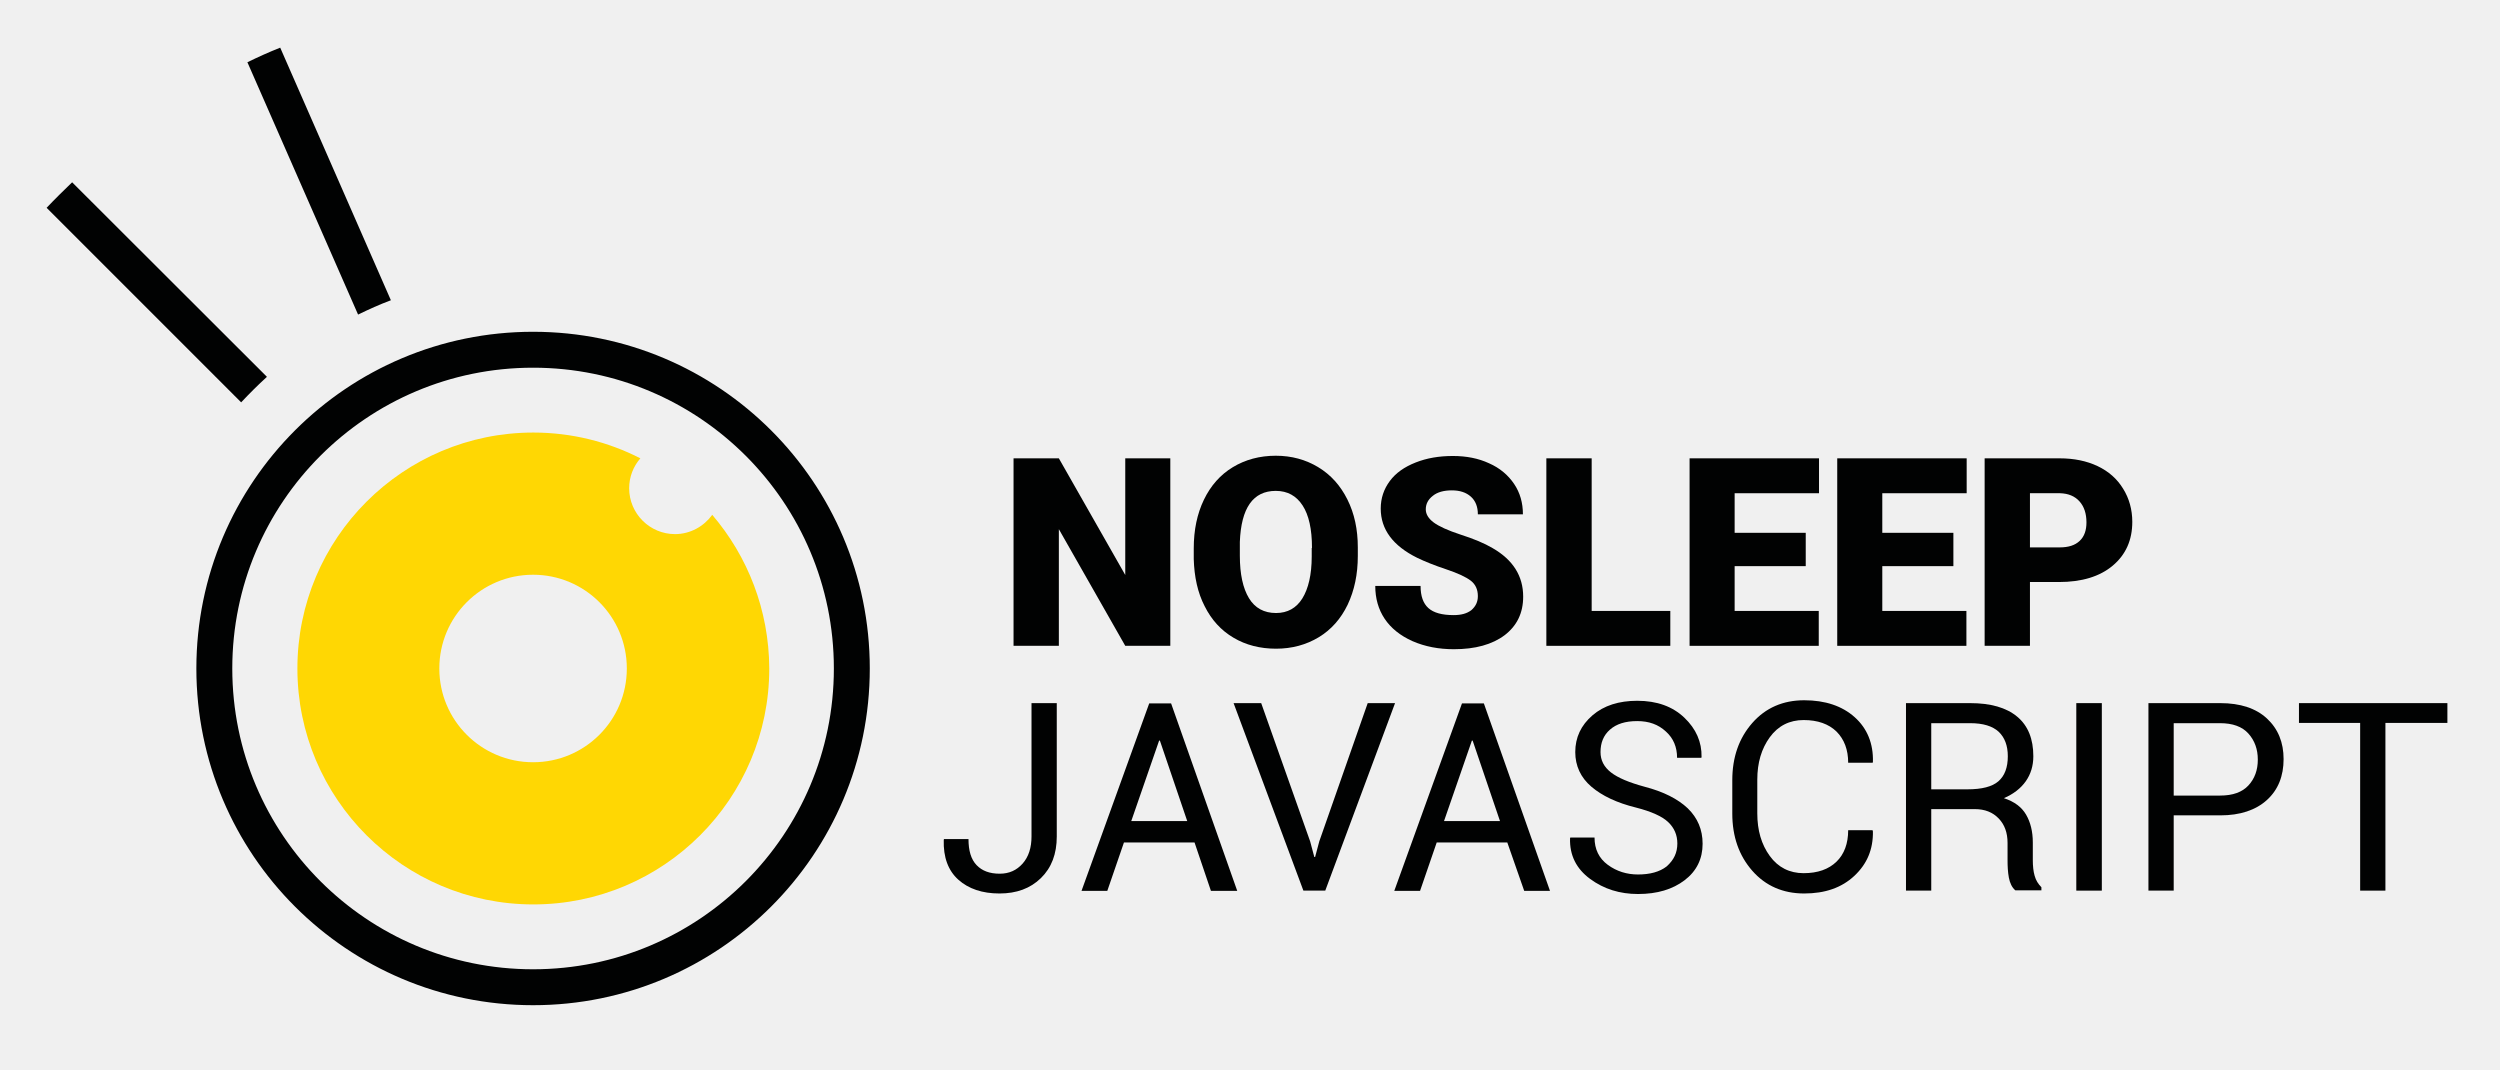
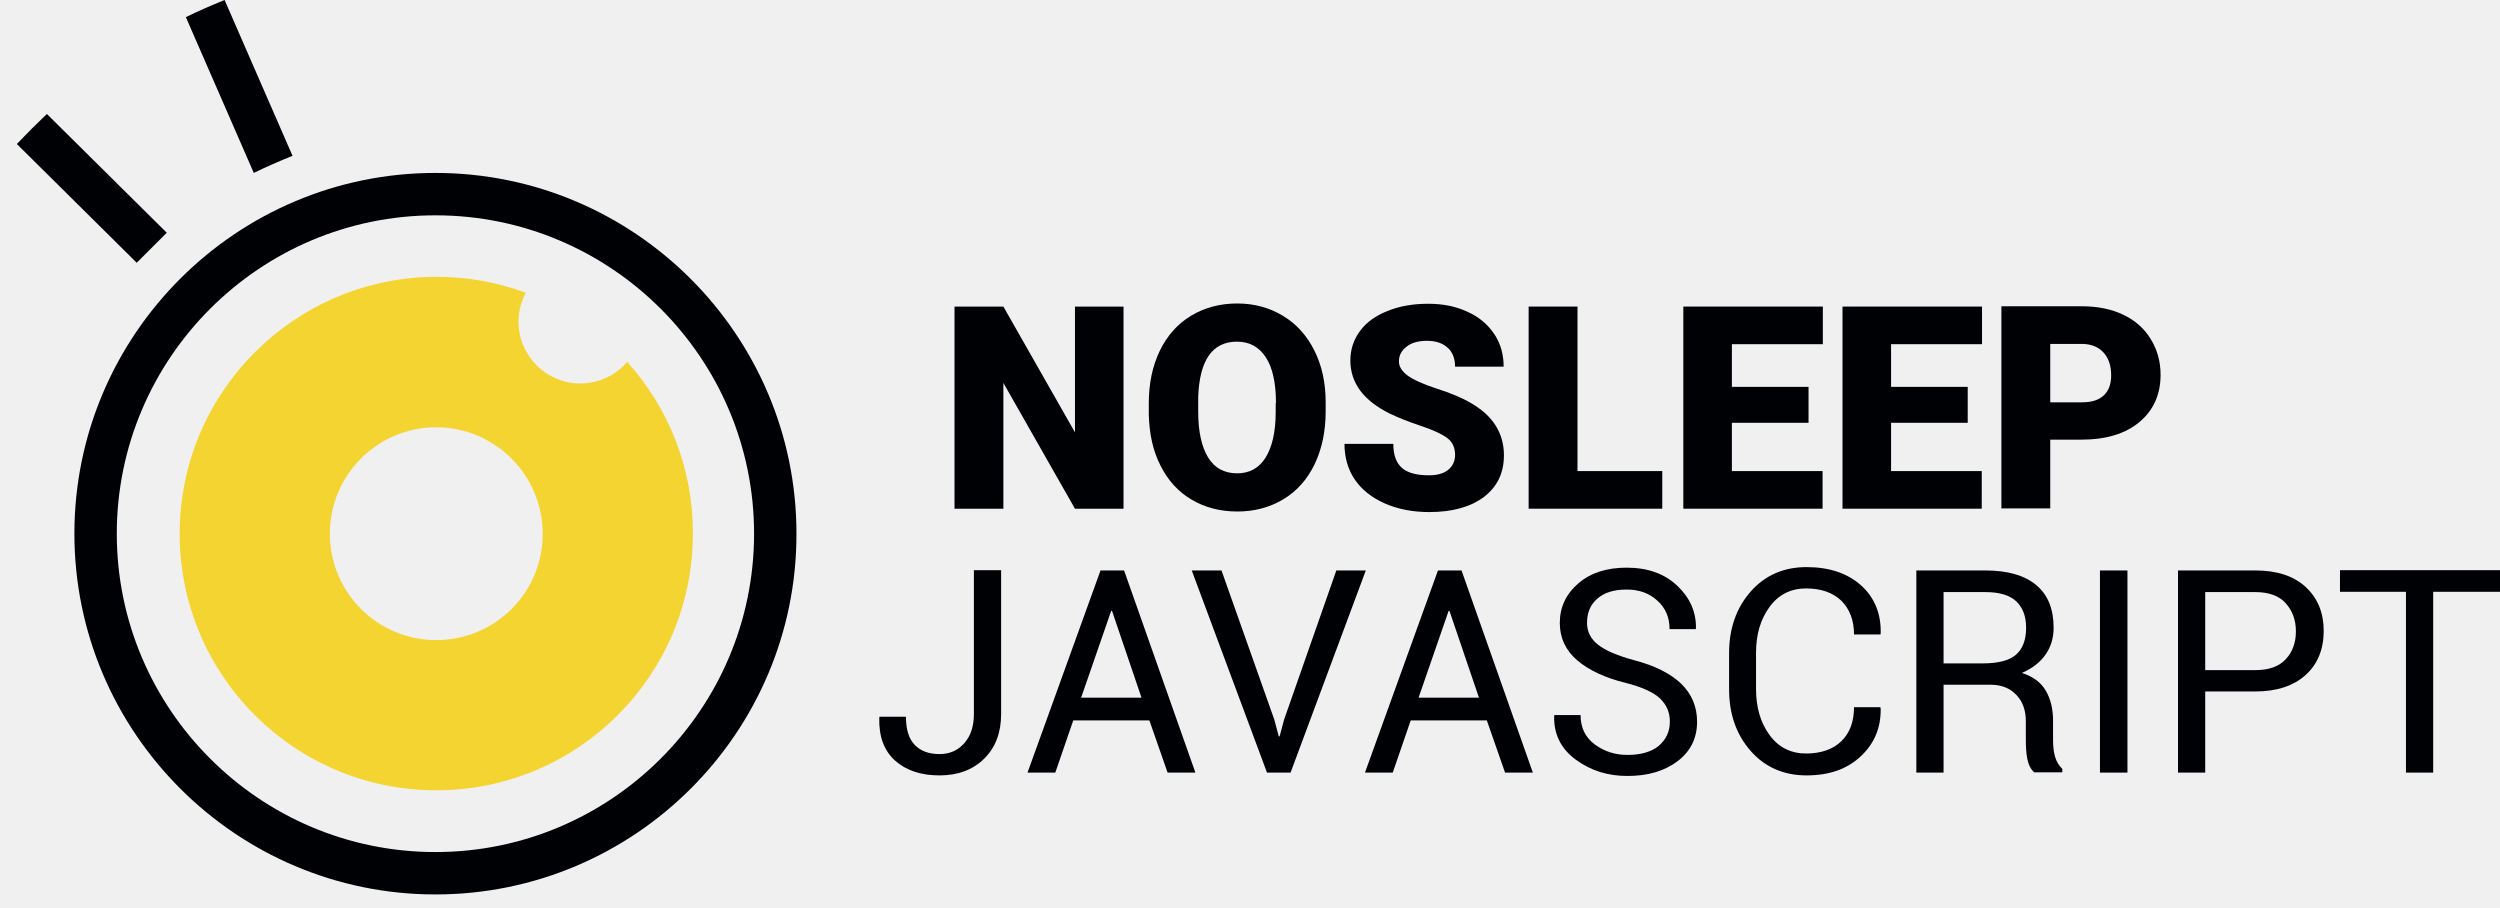
- <svg xmlns="http://www.w3.org/2000/svg" version="1.1" id="Layer_1" x="0px" y="0px" viewBox="0 0 960 410.8" enable-background="new 0 0 960 410.8" xml:space="preserve">
+ <svg xmlns="http://www.w3.org/2000/svg" version="1.1" id="Layer_1" x="0px" y="0px" viewBox="0 0 890.5 323.1" style="enable-background:new 0 0 890.5 323.1;" xml:space="preserve">
+   <style type="text/css">
+ 	.st0{fill:#000105;}
+ 	.st1{fill:none;stroke:#000105;stroke-width:11.036;stroke-miterlimit:10;}
+ 	.st2{fill:#E9CB3A;}
+ 	.st3{fill:none;}
+ 	.st4{fill:#F4D431;}
+ 	.st5{fill:#FFFFFF;}
+ 	.st6{fill:none;stroke:#000105;stroke-width:13.794;stroke-miterlimit:10;}
+ 	.st7{fill:#808080;}
+ 	.st8{fill:none;stroke:#000105;stroke-width:26;stroke-miterlimit:10;}
+ 	.st9{fill:none;stroke:#000105;stroke-width:0.25;stroke-miterlimit:10;}
+ 	.st10{fill:#FFFFFF;stroke:#000105;stroke-width:0.25;stroke-miterlimit:10;}
+ 	.st11{fill:#6B6B6B;}
+ 	.st12{fill:#222220;}
+ 	.st13{fill:none;stroke:#C63550;stroke-width:0.25;stroke-miterlimit:10;}
+ 	.st14{opacity:0.32;fill:#C63550;}
+ </style>
  <g>
    <g>
      <g>
-         <path fill="#010202" d="M449.4,248h-17.3l-25.5-44.8V248h-17.4v-72h17.4l25.5,44.8V176h17.3V248z" />
-         <path fill="#010202" d="M521.4,213.5c0,7-1.3,13.2-3.9,18.7c-2.6,5.4-6.3,9.6-11.1,12.5c-4.8,2.9-10.3,4.4-16.4,4.4     c-6.1,0-11.6-1.4-16.3-4.2c-4.8-2.8-8.5-6.9-11.1-12.1c-2.7-5.2-4-11.3-4.2-18.1v-4.1c0-7.1,1.3-13.3,3.9-18.7     c2.6-5.4,6.3-9.6,11.1-12.5c4.8-2.9,10.3-4.4,16.5-4.4c6.1,0,11.5,1.5,16.3,4.4c4.8,2.9,8.5,7,11.2,12.4c2.7,5.4,4,11.5,4,18.4     V213.5z M503.8,210.4c0-7.2-1.2-12.6-3.6-16.3c-2.4-3.7-5.8-5.6-10.3-5.6c-8.7,0-13.3,6.5-13.8,19.6l0,5.3     c0,7.1,1.2,12.5,3.5,16.3c2.3,3.8,5.8,5.7,10.4,5.7c4.4,0,7.8-1.9,10.1-5.6s3.6-9.1,3.6-16.1V210.4z" />
-         <path fill="#010202" d="M567.5,228.9c0-2.5-0.9-4.5-2.7-5.9c-1.8-1.4-5-2.9-9.5-4.4c-4.5-1.5-8.2-3-11.1-4.4     c-9.3-4.6-14-10.9-14-18.9c0-4,1.2-7.5,3.5-10.6c2.3-3.1,5.6-5.4,9.9-7.1c4.3-1.7,9-2.5,14.3-2.5c5.2,0,9.8,0.9,13.9,2.8     c4.1,1.8,7.3,4.5,9.6,7.9c2.3,3.4,3.4,7.3,3.4,11.7h-17.3c0-2.9-0.9-5.2-2.7-6.8c-1.8-1.6-4.2-2.4-7.3-2.4     c-3.1,0-5.6,0.7-7.3,2.1c-1.8,1.4-2.7,3.1-2.7,5.2c0,1.8,1,3.5,3,5s5.5,3.1,10.4,4.7c5,1.6,9.1,3.3,12.3,5.2     c7.8,4.5,11.7,10.7,11.7,18.6c0,6.3-2.4,11.2-7.1,14.8c-4.8,3.6-11.3,5.4-19.5,5.4c-5.8,0-11.1-1-15.9-3.1     c-4.7-2.1-8.3-5-10.7-8.6c-2.4-3.6-3.6-7.8-3.6-12.6h17.4c0,3.9,1,6.7,3,8.5c2,1.8,5.2,2.7,9.7,2.7c2.9,0,5.1-0.6,6.8-1.9     C566.7,232.8,567.5,231.1,567.5,228.9z" />
-         <path fill="#010202" d="M611.2,234.6h30.2V248h-47.6v-72h17.4V234.6z" />
-         <path fill="#010202" d="M693.4,217.4h-27.3v17.2h32.3V248h-49.6v-72h49.7v13.4h-32.4v15.2h27.3V217.4z" />
-         <path fill="#010202" d="M750.1,217.4h-27.3v17.2h32.3V248h-49.6v-72h49.7v13.4h-32.4v15.2h27.3V217.4z" />
-         <path fill="#010202" d="M779.5,223.6V248h-17.4v-72h28.8c5.5,0,10.4,1,14.6,3c4.2,2,7.5,4.9,9.8,8.7c2.3,3.7,3.5,8,3.5,12.7     c0,7-2.5,12.6-7.5,16.8c-5,4.2-11.9,6.3-20.7,6.3H779.5z M779.5,210.2h11.4c3.4,0,5.9-0.8,7.7-2.5s2.6-4.1,2.6-7.1     c0-3.4-0.9-6.1-2.7-8.1c-1.8-2-4.3-3-7.4-3.1h-11.6V210.2z" />
-         <path fill="#010202" d="M396.1,270h9.7v51.2c0,6.7-2,12-6.1,16c-4.1,4-9.4,5.9-15.9,5.9c-6.6,0-11.9-1.8-15.8-5.3     c-3.9-3.5-5.8-8.6-5.6-15.3l0.1-0.3h9.4c0,4.5,1,7.8,3.1,10c2.1,2.2,5,3.3,8.9,3.3c3.6,0,6.5-1.3,8.8-3.9     c2.3-2.6,3.4-6.1,3.4-10.4V270z" />
-         <path fill="#010202" d="M458.7,323.5h-27.1l-6.4,18.6h-9.9l26-72h8.4l25.4,72H465L458.7,323.5z M434.4,315.3h21.5l-10.5-30.9     h-0.3L434.4,315.3z" />
-         <path fill="#010202" d="M503.1,323.1l1.6,6h0.3l1.6-6l18.6-53.1h10.5l-26.8,72h-8.4l-26.8-72h10.6L503.1,323.1z" />
-         <path fill="#010202" d="M578.8,323.5h-27.1l-6.4,18.6h-9.9l26-72h8.4l25.4,72h-9.9L578.8,323.5z M554.5,315.3h21.5l-10.5-30.9     h-0.3L554.5,315.3z" />
-         <path fill="#010202" d="M644.1,323.9c0-3.3-1.2-6-3.5-8.2c-2.3-2.2-6.5-4.1-12.4-5.6c-7.3-1.8-13-4.5-17.1-8     c-4.1-3.5-6.2-8-6.2-13.3c0-5.6,2.2-10.3,6.6-14.1s10.2-5.6,17.2-5.6c7.6,0,13.6,2.2,18.1,6.5c4.5,4.3,6.7,9.3,6.6,15.1l-0.1,0.3     H644c0-4.1-1.4-7.5-4.3-10.1c-2.9-2.7-6.5-4-11-4c-4.6,0-8,1.1-10.5,3.3s-3.6,5.1-3.6,8.6c0,3.1,1.3,5.7,4,7.8     c2.7,2.1,7,3.9,12.9,5.5c7.3,1.9,12.8,4.7,16.6,8.3c3.8,3.7,5.7,8.2,5.7,13.6c0,5.8-2.3,10.5-6.9,14c-4.6,3.5-10.5,5.3-17.9,5.3     c-7,0-13.1-1.9-18.4-5.8c-5.3-3.9-7.9-9.1-7.7-15.6l0.1-0.3h9.3c0,4.5,1.7,8,5.1,10.5c3.4,2.5,7.3,3.7,11.6,3.7     c4.6,0,8.3-1,11-3.1C642.8,330.2,644.1,327.4,644.1,323.9z" />
-         <path fill="#010202" d="M719.1,319l0.1,0.3c0.1,6.8-2.2,12.4-7.1,17c-4.9,4.6-11.3,6.8-19.3,6.8c-8.1,0-14.8-2.9-19.9-8.7     c-5.1-5.8-7.7-13.1-7.7-22v-12.8c0-8.9,2.6-16.2,7.7-22c5.1-5.8,11.8-8.7,19.9-8.7c8.1,0,14.6,2.2,19.4,6.5     c4.8,4.3,7.2,10.1,7,17.2l-0.1,0.3h-9.4c0-5-1.5-9-4.5-12c-3-2.9-7.2-4.4-12.6-4.4c-5.4,0-9.8,2.2-13,6.6     c-3.2,4.4-4.8,9.8-4.8,16.3v12.9c0,6.6,1.6,12,4.8,16.4c3.2,4.4,7.6,6.6,13,6.6c5.4,0,9.6-1.5,12.6-4.4c3-2.9,4.5-7,4.5-12.1     H719.1z" />
-         <path fill="#010202" d="M741.6,310.8V342h-9.7v-72h24.6c7.9,0,13.9,1.7,18.1,5.2c4.2,3.5,6.2,8.6,6.2,15.2c0,3.7-1,6.9-2.9,9.6     c-1.9,2.7-4.7,4.9-8.4,6.5c4,1.3,6.8,3.4,8.5,6.3c1.7,2.9,2.6,6.5,2.6,10.7v6.8c0,2.2,0.2,4.3,0.7,6c0.5,1.8,1.4,3.2,2.6,4.4v1.2     h-10c-1.3-1.1-2.1-2.8-2.5-4.9c-0.4-2.2-0.5-4.4-0.5-6.7v-6.6c0-3.9-1.1-7-3.4-9.4s-5.3-3.6-9.2-3.6H741.6z M741.6,303.1h13.9     c5.5,0,9.5-1,11.9-3.1s3.6-5.3,3.6-9.6c0-4.1-1.2-7.2-3.5-9.4c-2.4-2.2-6-3.3-11-3.3h-14.9V303.1z" />
-         <path fill="#010202" d="M807.1,342h-9.8v-72h9.8V342z" />
-         <path fill="#010202" d="M834.7,313.1V342H825v-72h27.6c7.7,0,13.7,2,17.9,5.9c4.3,4,6.4,9.2,6.4,15.6c0,6.5-2.1,11.8-6.4,15.7     c-4.3,3.9-10.3,5.9-17.9,5.9H834.7z M834.7,305.5h17.8c4.9,0,8.5-1.3,10.9-3.9c2.4-2.6,3.6-5.9,3.6-9.9s-1.2-7.3-3.6-10     s-6.1-4-10.9-4h-17.8V305.5z" />
-         <path fill="#010202" d="M939.8,277.6H916V342h-9.7v-64.4h-23.5V270h57V277.6z" />
+         <path class="st0" d="M400.2,181.2h-17.3l-25.5-44.8v44.8H340v-72h17.4l25.5,44.8v-44.8h17.3V181.2z" />
+         <path class="st0" d="M472.2,146.6c0,7-1.3,13.2-3.9,18.7c-2.6,5.4-6.3,9.6-11.1,12.5c-4.8,2.9-10.3,4.4-16.4,4.4     c-6.1,0-11.6-1.4-16.3-4.2c-4.8-2.8-8.5-6.9-11.1-12.1c-2.7-5.2-4-11.3-4.2-18.1v-4.1c0-7.1,1.3-13.3,3.9-18.7     c2.6-5.4,6.3-9.6,11.1-12.5c4.8-2.9,10.3-4.4,16.5-4.4c6.1,0,11.5,1.5,16.3,4.4c4.8,2.9,8.5,7,11.2,12.4c2.7,5.4,4,11.5,4,18.4     V146.6z M454.5,143.6c0-7.2-1.2-12.6-3.6-16.3c-2.4-3.7-5.8-5.6-10.3-5.6c-8.7,0-13.3,6.5-13.8,19.6l0,5.3     c0,7.1,1.2,12.5,3.5,16.3c2.3,3.8,5.8,5.7,10.4,5.7c4.4,0,7.8-1.9,10.1-5.6s3.6-9.1,3.6-16.1V143.6z" />
+         <path class="st0" d="M518.3,162c0-2.5-0.9-4.5-2.7-5.9c-1.8-1.4-5-2.9-9.5-4.4c-4.5-1.5-8.2-3-11.1-4.4c-9.3-4.6-14-10.9-14-18.9     c0-4,1.2-7.5,3.5-10.6c2.3-3.1,5.6-5.4,9.9-7.1c4.3-1.7,9-2.5,14.3-2.5c5.2,0,9.8,0.9,13.9,2.8c4.1,1.8,7.3,4.5,9.6,7.9     c2.3,3.4,3.4,7.3,3.4,11.7h-17.3c0-2.9-0.9-5.2-2.7-6.8c-1.8-1.6-4.2-2.4-7.3-2.4c-3.1,0-5.6,0.7-7.3,2.1     c-1.8,1.4-2.7,3.1-2.7,5.2c0,1.8,1,3.5,3,5s5.5,3.1,10.4,4.7c5,1.6,9.1,3.3,12.3,5.2c7.8,4.5,11.7,10.7,11.7,18.6     c0,6.3-2.4,11.2-7.1,14.8c-4.8,3.6-11.3,5.4-19.5,5.4c-5.8,0-11.1-1-15.9-3.1c-4.7-2.1-8.3-5-10.7-8.6c-2.4-3.6-3.6-7.8-3.6-12.6     h17.4c0,3.9,1,6.7,3,8.5c2,1.8,5.2,2.7,9.7,2.7c2.9,0,5.1-0.6,6.8-1.9C517.5,166,518.3,164.2,518.3,162z" />
+         <path class="st0" d="M561.9,167.8h30.2v13.4h-47.6v-72h17.4V167.8z" />
+         <path class="st0" d="M644.2,150.6h-27.3v17.2h32.3v13.4h-49.6v-72h49.7v13.4h-32.4v15.2h27.3V150.6z" />
+         <path class="st0" d="M700.9,150.6h-27.3v17.2h32.3v13.4h-49.6v-72h49.7v13.4h-32.4v15.2h27.3V150.6z" />
+         <path class="st0" d="M730.3,156.7v24.4h-17.4v-72h28.8c5.5,0,10.4,1,14.6,3c4.2,2,7.5,4.9,9.8,8.7c2.3,3.7,3.5,8,3.5,12.7     c0,7-2.5,12.6-7.5,16.8c-5,4.2-11.9,6.3-20.7,6.3H730.3z M730.3,143.3h11.4c3.4,0,5.9-0.8,7.7-2.5s2.6-4.1,2.6-7.1     c0-3.4-0.9-6.1-2.7-8.1c-1.8-2-4.3-3-7.4-3.1h-11.6V143.3z" />
+         <path class="st0" d="M346.9,203.1h9.7v51.2c0,6.7-2,12-6.1,16c-4.1,4-9.4,5.9-15.9,5.9c-6.6,0-11.9-1.8-15.8-5.3     c-3.9-3.5-5.8-8.6-5.6-15.3l0.1-0.3h9.4c0,4.5,1,7.8,3.1,10c2.1,2.2,5,3.3,8.9,3.3c3.6,0,6.5-1.3,8.8-3.9     c2.3-2.6,3.4-6.1,3.4-10.4V203.1z" />
+         <path class="st0" d="M409.4,256.6h-27.1l-6.4,18.6h-9.9l26-72h8.4l25.4,72h-9.9L409.4,256.6z M385.1,248.5h21.5l-10.5-30.9h-0.3     L385.1,248.5z" />
+         <path class="st0" d="M453.9,256.3l1.6,6h0.3l1.6-6l18.6-53.1h10.5l-26.8,72h-8.4l-26.8-72h10.6L453.9,256.3z" />
+         <path class="st0" d="M529.6,256.6h-27.1l-6.4,18.6h-9.9l26-72h8.4l25.4,72h-9.9L529.6,256.6z M505.3,248.5h21.5l-10.5-30.9H516     L505.3,248.5z" />
+         <path class="st0" d="M594.8,257c0-3.3-1.2-6-3.5-8.2c-2.3-2.2-6.5-4.1-12.4-5.6c-7.3-1.8-13-4.5-17.1-8c-4.1-3.5-6.2-8-6.2-13.3     c0-5.6,2.2-10.3,6.6-14.1s10.2-5.6,17.2-5.6c7.6,0,13.6,2.2,18.1,6.5c4.5,4.3,6.7,9.3,6.6,15.1l-0.1,0.3h-9.3     c0-4.1-1.4-7.5-4.3-10.1c-2.9-2.7-6.5-4-11-4c-4.6,0-8,1.1-10.5,3.3s-3.6,5.1-3.6,8.6c0,3.1,1.3,5.7,4,7.8     c2.7,2.1,7,3.9,12.9,5.5c7.3,1.9,12.8,4.7,16.6,8.3c3.8,3.7,5.7,8.2,5.7,13.6c0,5.8-2.3,10.5-6.9,14c-4.6,3.5-10.5,5.3-17.9,5.3     c-7,0-13.1-1.9-18.4-5.8c-5.3-3.9-7.9-9.1-7.7-15.6l0.1-0.3h9.3c0,4.5,1.7,8,5.1,10.5c3.4,2.5,7.3,3.7,11.6,3.7     c4.6,0,8.3-1,11-3.1C593.5,263.4,594.8,260.6,594.8,257z" />
+         <path class="st0" d="M669.8,252.1l0.1,0.3c0.1,6.8-2.2,12.4-7.1,17c-4.9,4.6-11.3,6.8-19.3,6.8c-8.1,0-14.8-2.9-19.9-8.7     c-5.1-5.8-7.7-13.1-7.7-22v-12.8c0-8.9,2.6-16.2,7.7-22c5.1-5.8,11.8-8.7,19.9-8.7c8.1,0,14.6,2.2,19.4,6.5     c4.8,4.3,7.2,10.1,7,17.2l-0.1,0.3h-9.4c0-5-1.5-9-4.5-12c-3-2.9-7.2-4.4-12.6-4.4c-5.4,0-9.8,2.2-13,6.6     c-3.2,4.4-4.8,9.8-4.8,16.3v12.9c0,6.6,1.6,12,4.8,16.4c3.2,4.4,7.6,6.6,13,6.6c5.4,0,9.6-1.5,12.6-4.4c3-2.9,4.5-7,4.5-12.1     H669.8z" />
+         <path class="st0" d="M692.3,244v31.2h-9.7v-72h24.6c7.9,0,13.9,1.7,18.1,5.2c4.2,3.5,6.2,8.6,6.2,15.2c0,3.7-1,6.9-2.9,9.6     c-1.9,2.7-4.7,4.9-8.4,6.5c4,1.3,6.8,3.4,8.5,6.3c1.7,2.9,2.6,6.5,2.6,10.7v6.8c0,2.2,0.2,4.3,0.7,6c0.5,1.8,1.4,3.2,2.6,4.4v1.2     h-10c-1.3-1.1-2.1-2.8-2.5-4.9c-0.4-2.2-0.5-4.4-0.5-6.7v-6.6c0-3.9-1.1-7-3.4-9.4s-5.3-3.6-9.2-3.6H692.3z M692.3,236.3h13.9     c5.5,0,9.5-1,11.9-3.1s3.6-5.3,3.6-9.6c0-4.1-1.2-7.2-3.5-9.4c-2.4-2.2-6-3.3-11-3.3h-14.9V236.3z" />
+         <path class="st0" d="M757.8,275.2H748v-72h9.8V275.2z" />
+         <path class="st0" d="M785.5,246.3v28.9h-9.7v-72h27.6c7.7,0,13.7,2,17.9,5.9c4.3,4,6.4,9.2,6.4,15.6c0,6.5-2.1,11.8-6.4,15.7     c-4.3,3.9-10.3,5.9-17.9,5.9H785.5z M785.5,238.7h17.8c4.9,0,8.5-1.3,10.9-3.9c2.4-2.6,3.6-5.9,3.6-9.9s-1.2-7.3-3.6-10     s-6.1-4-10.9-4h-17.8V238.7z" />
+         <path class="st0" d="M890.5,210.8h-23.8v64.4H857v-64.4h-23.5v-7.7h57V210.8z" />
      </g>
    </g>
    <g>
-       <path fill="#010202" d="M102.5,144.7L27.7,70c-3.3,3.2-6.6,6.4-9.8,9.8l74.7,74.7C95.8,151.1,99.1,147.8,102.5,144.7z" />
-       <path fill="#010202" d="M107.6,18.3c-4.3,1.7-8.5,3.6-12.6,5.6l42.5,96.9c4.1-2,8.3-3.9,12.6-5.5L107.6,18.3z" />
+       <g>
+         <g>
+           <path class="st0" d="M59.4,82.9L16.7,40.6C13,44.1,9.5,47.6,6,51.3l42.7,42.3L59.4,82.9z" />
+           <path class="st0" d="M80,0c-4.7,1.9-9.3,3.9-13.8,6.1l24.2,55.5c4.5-2.2,9.1-4.2,13.8-6.1L80,0z" />
+         </g>
+         <path class="st0" d="M155.1,318.6c-70.9,0-128.6-57.7-128.6-128.5c0-70.9,57.7-128.5,128.6-128.5s128.6,57.7,128.6,128.5     C283.8,260.9,226.1,318.6,155.1,318.6z M155.1,76.7c-62.6,0-113.5,50.9-113.5,113.4s50.9,113.4,113.5,113.4     s113.5-50.9,113.5-113.4S217.7,76.7,155.1,76.7z" />
+         <circle class="st2" cx="184.4" cy="102.4" r="0" />
+         <circle class="st3" cx="155.4" cy="190.1" r="37.9" />
+         <path class="st3" d="M155.4,152.1c-21,0-37.9,17-37.9,37.9c0,21,17,37.9,37.9,37.9s37.9-17,37.9-37.9     C193.4,169.1,176.4,152.1,155.4,152.1z" />
+       </g>
+       <g>
+         <path class="st4" d="M223.4,128.9c-4,4.7-10,7.7-16.7,7.7c-12.1,0-22-9.8-22-22c0-3.7,0.9-7.2,2.6-10.3     c-9.9-3.7-20.6-5.7-31.8-5.7C105,98.7,64,139.6,64,190.1c0,50.5,40.9,91.4,91.4,91.4c50.5,0,91.4-40.9,91.4-91.4     C246.9,166.6,238,145.1,223.4,128.9z M155.4,228c-21,0-37.9-17-37.9-37.9c0-21,17-37.9,37.9-37.9s37.9,17,37.9,37.9     C193.4,211,176.4,228,155.4,228z" />
+         <path class="st3" d="M155.4,152.1c-21,0-37.9,17-37.9,37.9c0,21,17,37.9,37.9,37.9s37.9-17,37.9-37.9     C193.4,169.1,176.4,152.1,155.4,152.1z" />
+       </g>
    </g>
-     <circle fill="none" stroke="#010202" stroke-width="13.794" stroke-miterlimit="10" cx="204.7" cy="256.7" r="122.4" />
-     <g>
-       <path fill="#FFD703" d="M273.5,197.7c-3.2,4.4-8.4,7.4-14.3,7.4c-9.7,0-17.6-7.9-17.6-17.6c0-4.4,1.6-8.4,4.3-11.5    c-12.3-6.3-26.3-9.9-41.1-9.9c-50,0-90.6,40.6-90.6,90.6s40.6,90.6,90.6,90.6s90.6-40.6,90.6-90.6    C295.3,234.2,287.1,213.6,273.5,197.7z M204.7,292.7c-19.9,0-36-16.1-36-36c0-19.9,16.1-36,36-36s36,16.1,36,36    S224.6,292.7,204.7,292.7z" />
-     </g>
-     <path fill="none" stroke="#010202" stroke-width="11.036" stroke-miterlimit="10" d="M204.7,256.7" />
  </g>
</svg>
